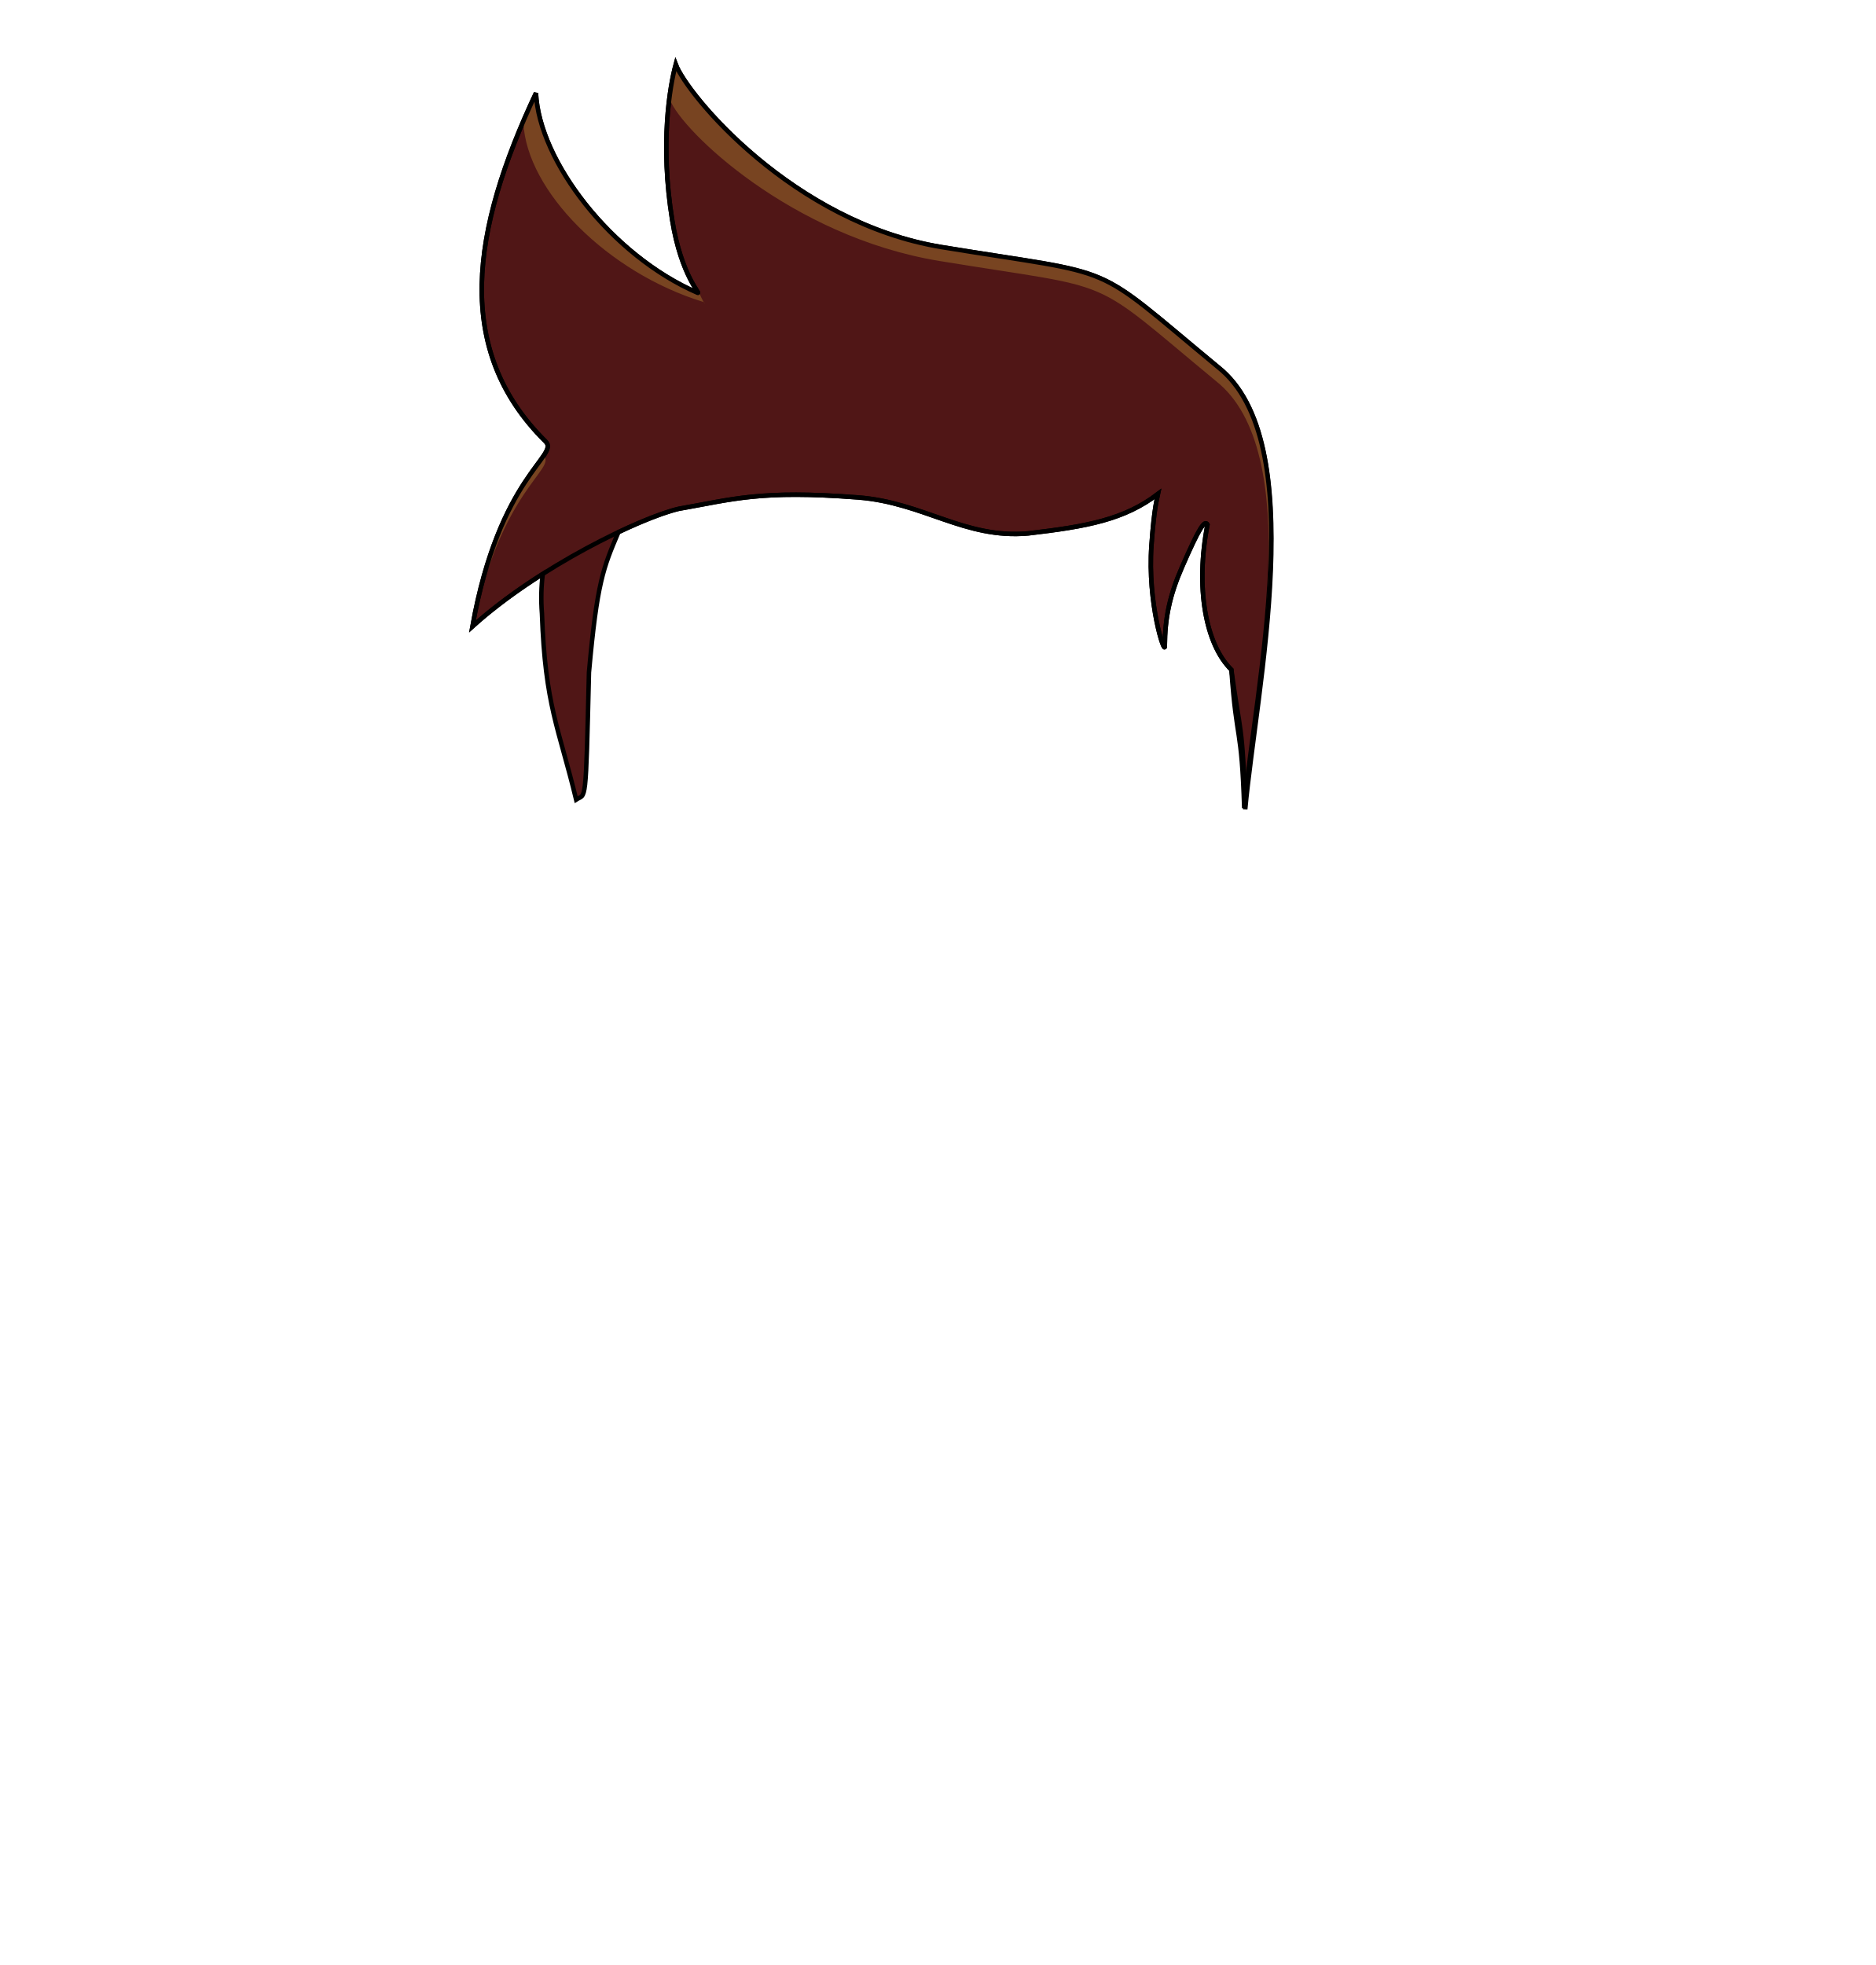
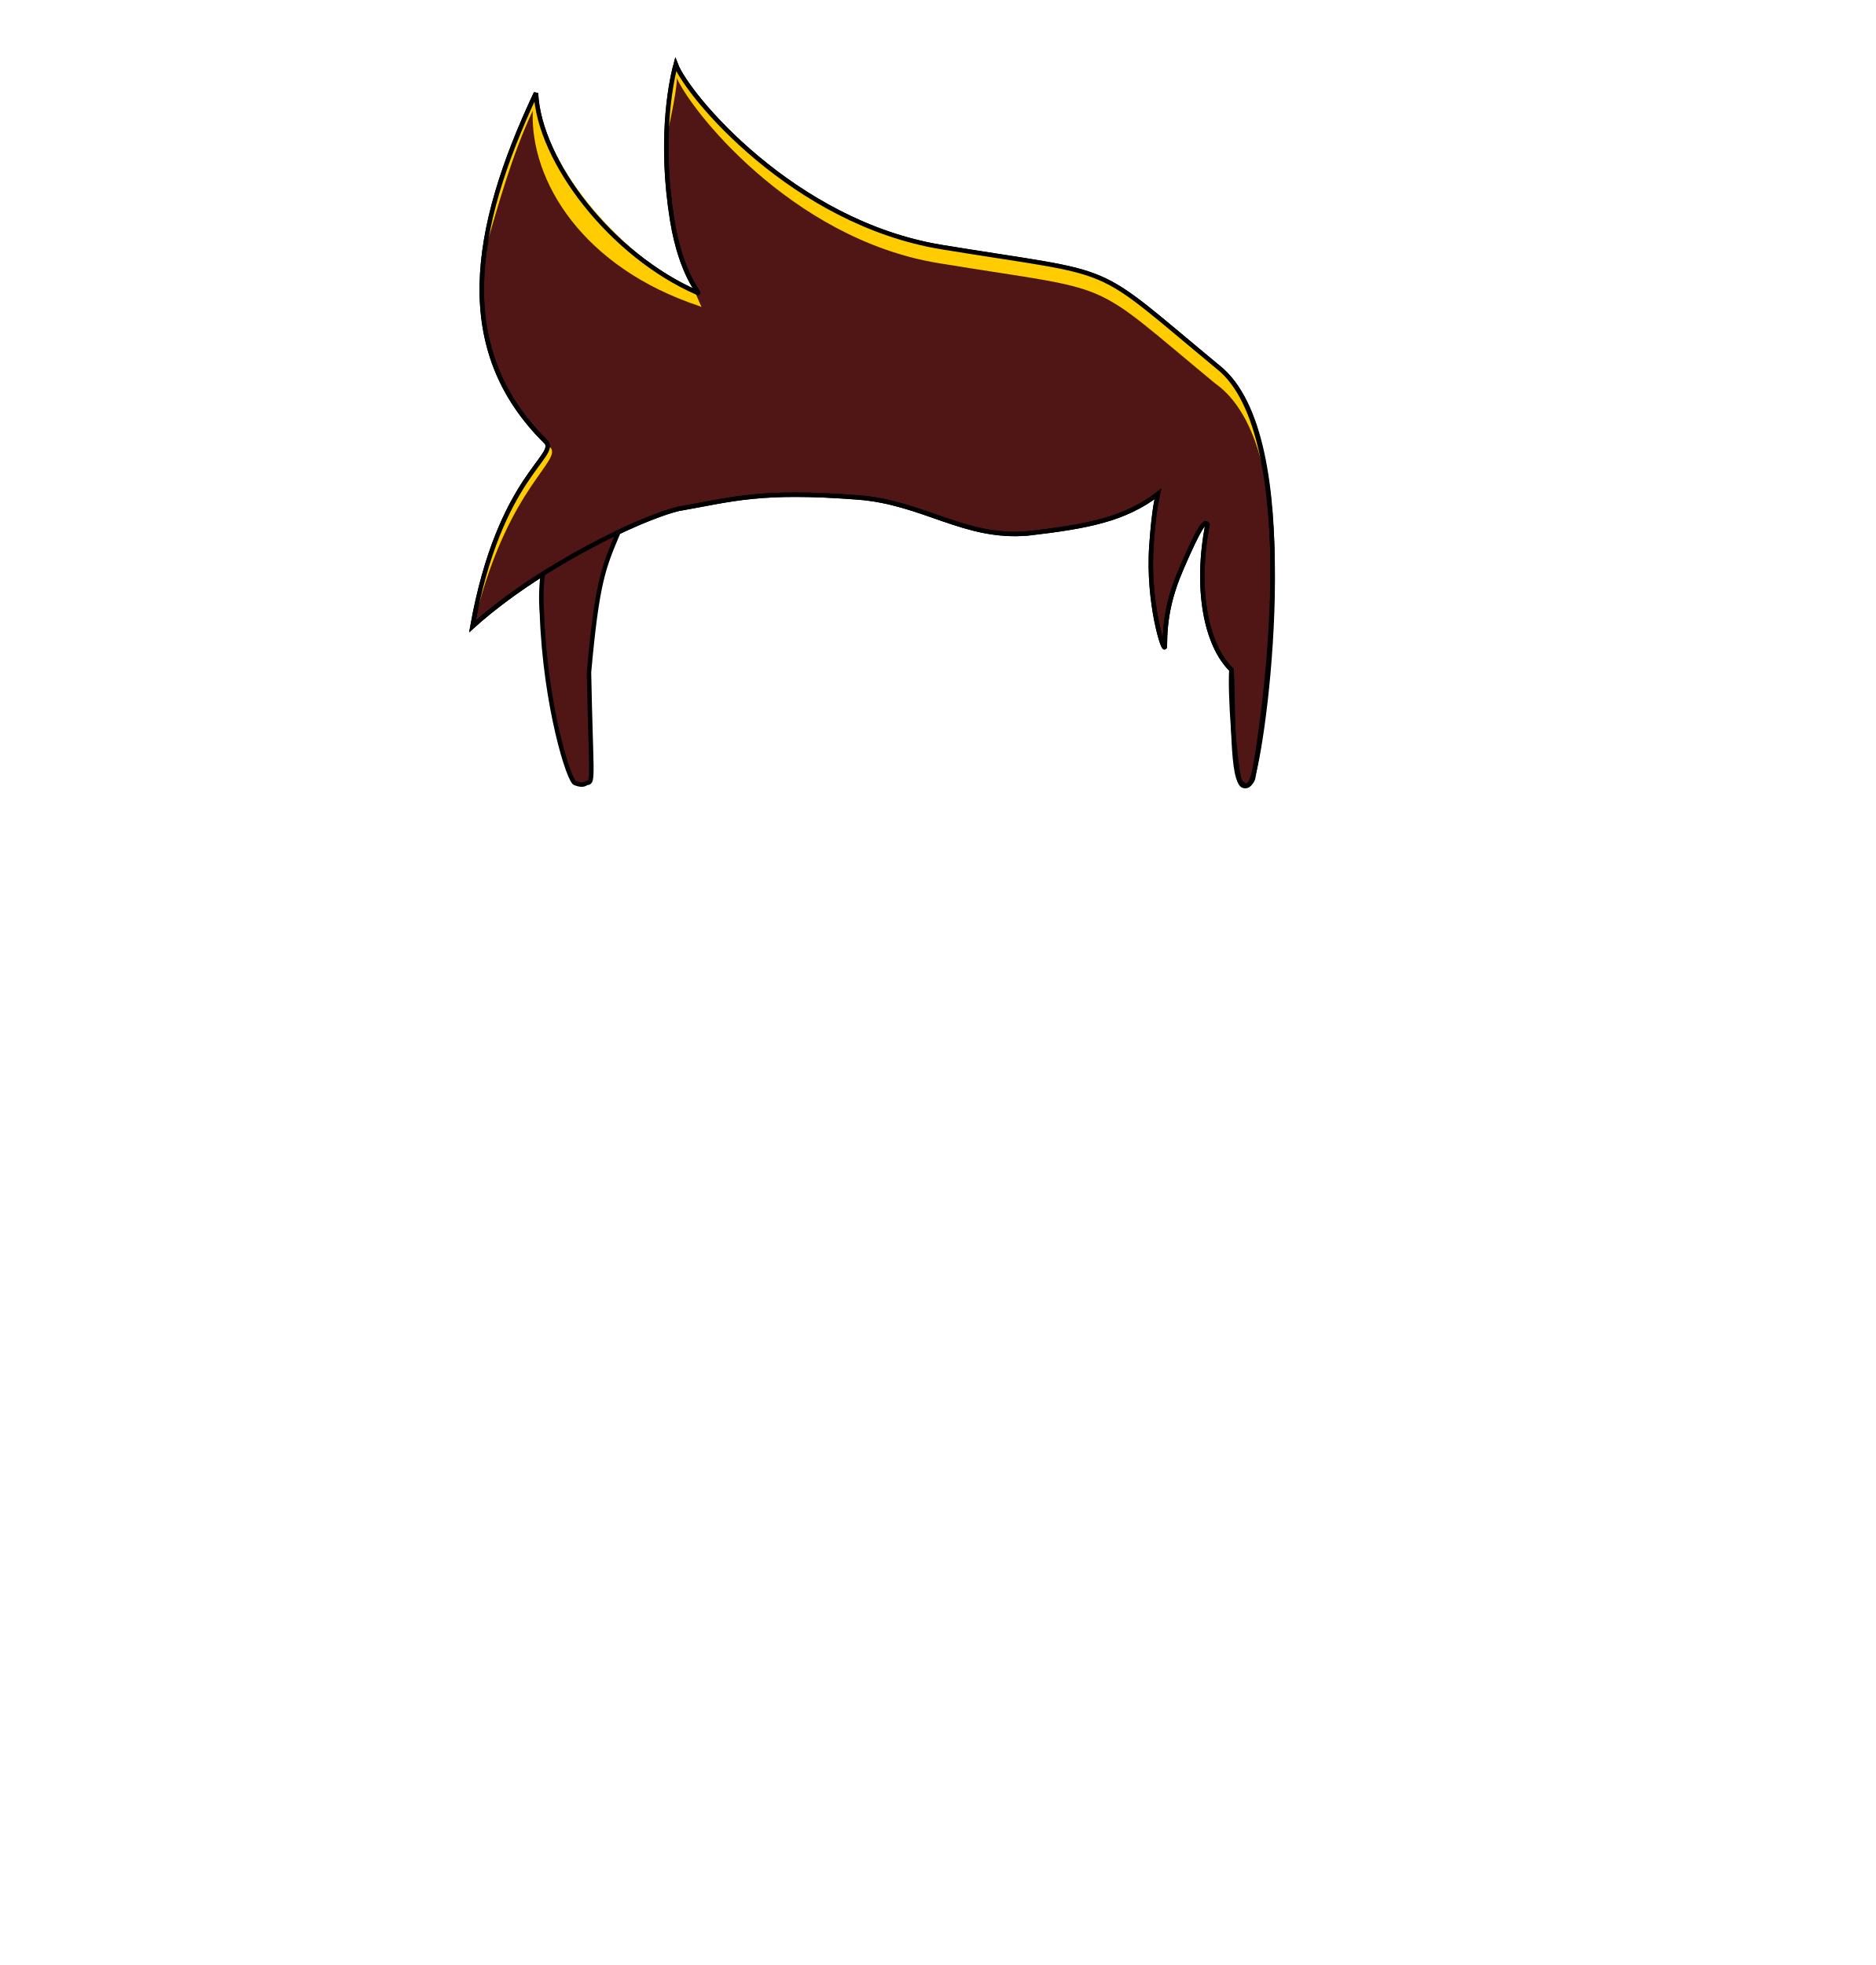
<svg xmlns="http://www.w3.org/2000/svg" width="840" height="880" viewBox="0 0 222.25 232.833" version="1.1" id="mySVG">
  <defs id="defs2">
    </defs>
  <g id="layer1">
    <path id="path749" style="display:none;fill:none;stroke:#000000;stroke-width:0.529;stroke-linecap:round;stroke-linejoin:round;stroke-dasharray:none" d="m 148.271,84.278 c 0,7.983 0.721,21.47 -3.04,31.23 -2.229,5.784 -6.263,11.037 -11.087,14.932 -7.311,5.903 -16.269,11.658 -25.665,11.658 -9.396,0 -18.354,-5.755 -25.665,-11.658 -4.823,-3.894 -8.857,-9.147 -11.087,-14.932 -3.761,-9.759 -3.04,-23.247 -3.04,-31.23 0,-31.933 17.815,-46.178 39.791,-46.178 21.976,0 39.791,14.245 39.791,46.178 z" />
-     <path id="hair" style="display:inline;fill:#501616;stroke:#000000;stroke-width:0.529;stroke-linecap:square" d="m 80.075,7.63 c -0.703,2.607 -1.886,9.38 -0.417,18.458 1.075,6.644 3.457,8.804 3.012,8.611 C 72.428,30.253 63.878,19.062 63.513,11.029 c -7.654,16.279 -9.836,30.426 1.131,41.275 1.743,1.668 -5.455,4.036 -8.66,21.923 2.49,-2.247 5.391,-4.356 8.339,-6.226 -0.191,1.473 -0.233,3.039 -0.103,4.704 0.38,10.919 2.002,13.554 4.054,22.04 1.165,-0.759 1.14,1.04 1.52,-15.073 0.958,-10.674 1.701,-12.398 3.492,-16.617 2.959,-1.402 5.51,-2.378 7.124,-2.762 6.464,-1.132 9.634,-2.241 21.256,-1.352 7.794,0.596 12.65,4.94 20.186,4.259 6.975,-0.81 11.405,-1.638 15.384,-4.685 -0.095,0.485 -0.455,1.444 -0.786,6.095 -0.491,6.903 1.58,13.106 1.584,11.954 0.013,-3.349 0.577,-6.022 2.043,-9.381 2.026,-4.641 2.681,-5.622 3.012,-5.024 -1.441,7.44 -0.249,14.175 2.83,17.196 0.626,8.836 1.21,6.476 1.52,16.403 1.295,-14.396 7.975,-43.505 -3.085,-52.249 C 128.861,30.703 133.251,32.835 111.58,29.277 93.991,26.389 81.446,11.274 80.075,7.63 Z" />
-     <path id="hair_highlight" style="display:inline;fill:#784421;stroke:none;stroke-width:0.529;stroke-linecap:square;stroke-dasharray:none" d="m 80.075,7.63 c -0.232,0.861 -0.515,2.185 -0.739,3.888 0.164,-0.922 -0.097,0.858 0.054,0.299 1.371,3.644 14.348,16.219 31.937,19.107 21.671,3.558 17.282,1.426 32.774,14.234 10.517,8.315 4.995,35.036 3.315,50.019 0.007,0.214 0.016,0.357 0.023,0.583 1.295,-14.396 7.975,-43.505 -3.085,-52.248 C 128.861,30.703 133.251,32.835 111.58,29.277 93.991,26.389 81.446,11.274 80.075,7.63 Z M 63.513,11.029 c -3.131,6.659 -5.344,12.96 -6.118,18.826 0.941,-5.394 1.791,-9.266 4.631,-15.306 0.365,8.032 9.927,17.73 21.31,21.226 0.263,0.081 0.321,0.723 -0.493,-1.077 C 72.729,30.629 63.861,18.673 63.513,11.029 Z m 0.913,42.962 c -1.488,2.236 -6.063,6.955 -8.442,20.236 0.025,-0.022 0.051,-0.044 0.076,-0.067 3.312,-16.193 9.902,-18.559 8.366,-20.17 z m 72.556,6.171 c -0.028,0.021 -0.056,0.04 -0.084,0.061 -0.157,1.076 -0.101,0.728 0.084,-0.061 z m 5.836,3.62 c -0.025,0.171 -0.045,0.341 -0.067,0.511 0.029,-0.163 0.053,-0.324 0.084,-0.487 -0.005,-0.009 -0.012,-0.017 -0.017,-0.024 z" />
-     <path id="path3220" style="display:inline;fill:none;stroke:#000000;stroke-width:0.529;stroke-linecap:square" d="m 80.075,7.63 c -0.703,2.607 -1.886,9.38 -0.417,18.458 1.075,6.644 3.457,8.804 3.013,8.611 -10.243,-4.446 -18.793,-15.637 -19.158,-23.669 -7.654,16.279 -9.835,30.426 1.131,41.275 1.743,1.668 -5.455,4.036 -8.66,21.923 7.873,-7.105 19.859,-12.847 24.425,-13.935 6.464,-1.132 9.634,-2.241 21.256,-1.352 7.794,0.596 12.65,4.941 20.186,4.259 6.975,-0.81 11.405,-1.638 15.383,-4.685 -0.095,0.485 -0.455,1.444 -0.786,6.095 -0.491,6.903 1.58,13.106 1.585,11.954 0.013,-3.349 0.577,-6.022 2.043,-9.381 2.026,-4.641 2.681,-5.622 3.011,-5.024 -1.441,7.44 -0.249,14.175 2.831,17.196 1.042,7.694 1.326,6.151 1.646,16.53 1.299,-14.26 7.838,-43.639 -3.211,-52.375 C 128.861,30.703 133.251,32.835 111.58,29.277 93.991,26.389 81.446,11.274 80.075,7.63 Z" />
+     <path id="hair" style="display:inline;fill:#501616;stroke:#000000;stroke-width:0.529;stroke-linecap:square" d="m 80.075,7.63 c -0.703,2.607 -1.886,9.38 -0.417,18.458 1.075,6.644 3.457,8.804 3.012,8.611 C 72.428,30.253 63.878,19.062 63.513,11.029 c -7.654,16.279 -9.836,30.426 1.131,41.275 1.743,1.668 -5.455,4.036 -8.66,21.923 2.49,-2.247 5.391,-4.356 8.339,-6.226 -0.191,1.473 -0.233,3.039 -0.103,4.704 0.38,10.919 3.241,20.08 3.96,20.095 1.04,0.393 1.174,-0.025 1.427,-0.039 0.76,-0.043 0.425,-1.087 0.188,-13.09 0.958,-10.674 1.701,-12.398 3.492,-16.617 2.959,-1.402 5.51,-2.378 7.124,-2.762 6.464,-1.132 9.634,-2.241 21.256,-1.352 7.794,0.596 12.65,4.94 20.186,4.259 6.975,-0.81 11.405,-1.638 15.384,-4.685 -0.095,0.485 -0.455,1.444 -0.786,6.095 -0.491,6.903 1.58,13.106 1.584,11.954 0.013,-3.349 0.577,-6.022 2.043,-9.381 2.026,-4.641 2.681,-5.622 3.012,-5.024 -1.441,7.44 -0.249,14.175 2.83,17.196 -0.186,3.005 0.406,10.922 0.949,13.073 0.313,1.238 1.328,0.66 1.616,-0.173 1.245,-6.234 6.285,-40.511 -4.13,-48.745 C 128.861,30.703 133.251,32.835 111.58,29.277 93.991,26.389 81.446,11.274 80.075,7.63 Z" />
+     <path id="hair_highlight" style="display:inline;fill:#ffcc00;stroke:none;stroke-width:0.529;stroke-linecap:square" d="m 80.075,7.63 c -0.172,0.637 -1.068,7.479 -1.062,8.522 0.059,-0.254 1.64,-7.178 1.062,-7.192 1.371,3.644 13.536,19.329 31.125,22.217 21.671,3.558 17.282,1.426 32.774,14.234 10.687,7.521 6.397,37.667 4.449,46.974 0.02,-0.043 1.121,-3.377 0.06,-0.129 1.245,-6.234 6.285,-40.511 -4.13,-48.745 C 128.861,30.703 133.251,32.835 111.58,29.277 93.991,26.389 81.446,11.274 80.075,7.63 Z M 63.513,11.029 c -2.827,6.013 -5.031,13.065 -5.978,18.437 1.382,-4.753 3.101,-11.037 5.598,-16.347 -0.331,8.349 5.938,18.59 19.791,23.163 0.28,0.092 0.381,0.558 -0.51,-1.545 C 72.977,29.84 63.857,18.592 63.513,11.029 Z m 1.645,41.917 c -1.603,2.295 -6.324,7.041 -8.65,19.592 3.943,-15.169 10.283,-18 8.65,-19.592 z" />
+     <path id="path3220" style="display:inline;fill:none;stroke:#000000;stroke-width:0.529;stroke-linecap:square" d="m 80.075,7.63 c -0.703,2.607 -1.886,9.38 -0.417,18.458 1.075,6.644 3.457,8.804 3.013,8.611 -10.243,-4.446 -18.793,-15.637 -19.158,-23.669 -7.654,16.279 -9.835,30.426 1.131,41.275 1.743,1.668 -5.455,4.036 -8.66,21.923 7.873,-7.105 19.859,-12.847 24.425,-13.935 6.464,-1.132 9.634,-2.241 21.256,-1.352 7.794,0.596 12.65,4.941 20.186,4.259 6.975,-0.81 11.405,-1.638 15.383,-4.685 -0.095,0.485 -0.455,1.444 -0.786,6.095 -0.491,6.903 1.58,13.106 1.585,11.954 0.013,-3.349 0.577,-6.022 2.043,-9.381 2.026,-4.641 2.681,-5.622 3.011,-5.024 -1.441,7.44 -0.249,14.175 2.831,17.196 0.292,1.958 -0.081,12.772 1.227,13.443 0.331,0.17 0.761,0.916 1.324,-0.78 1.675,-5.744 5.971,-40.534 -4.115,-48.508 C 128.861,30.703 133.251,32.835 111.58,29.277 93.991,26.389 81.446,11.274 80.075,7.63 Z" />
  </g>
</svg>
